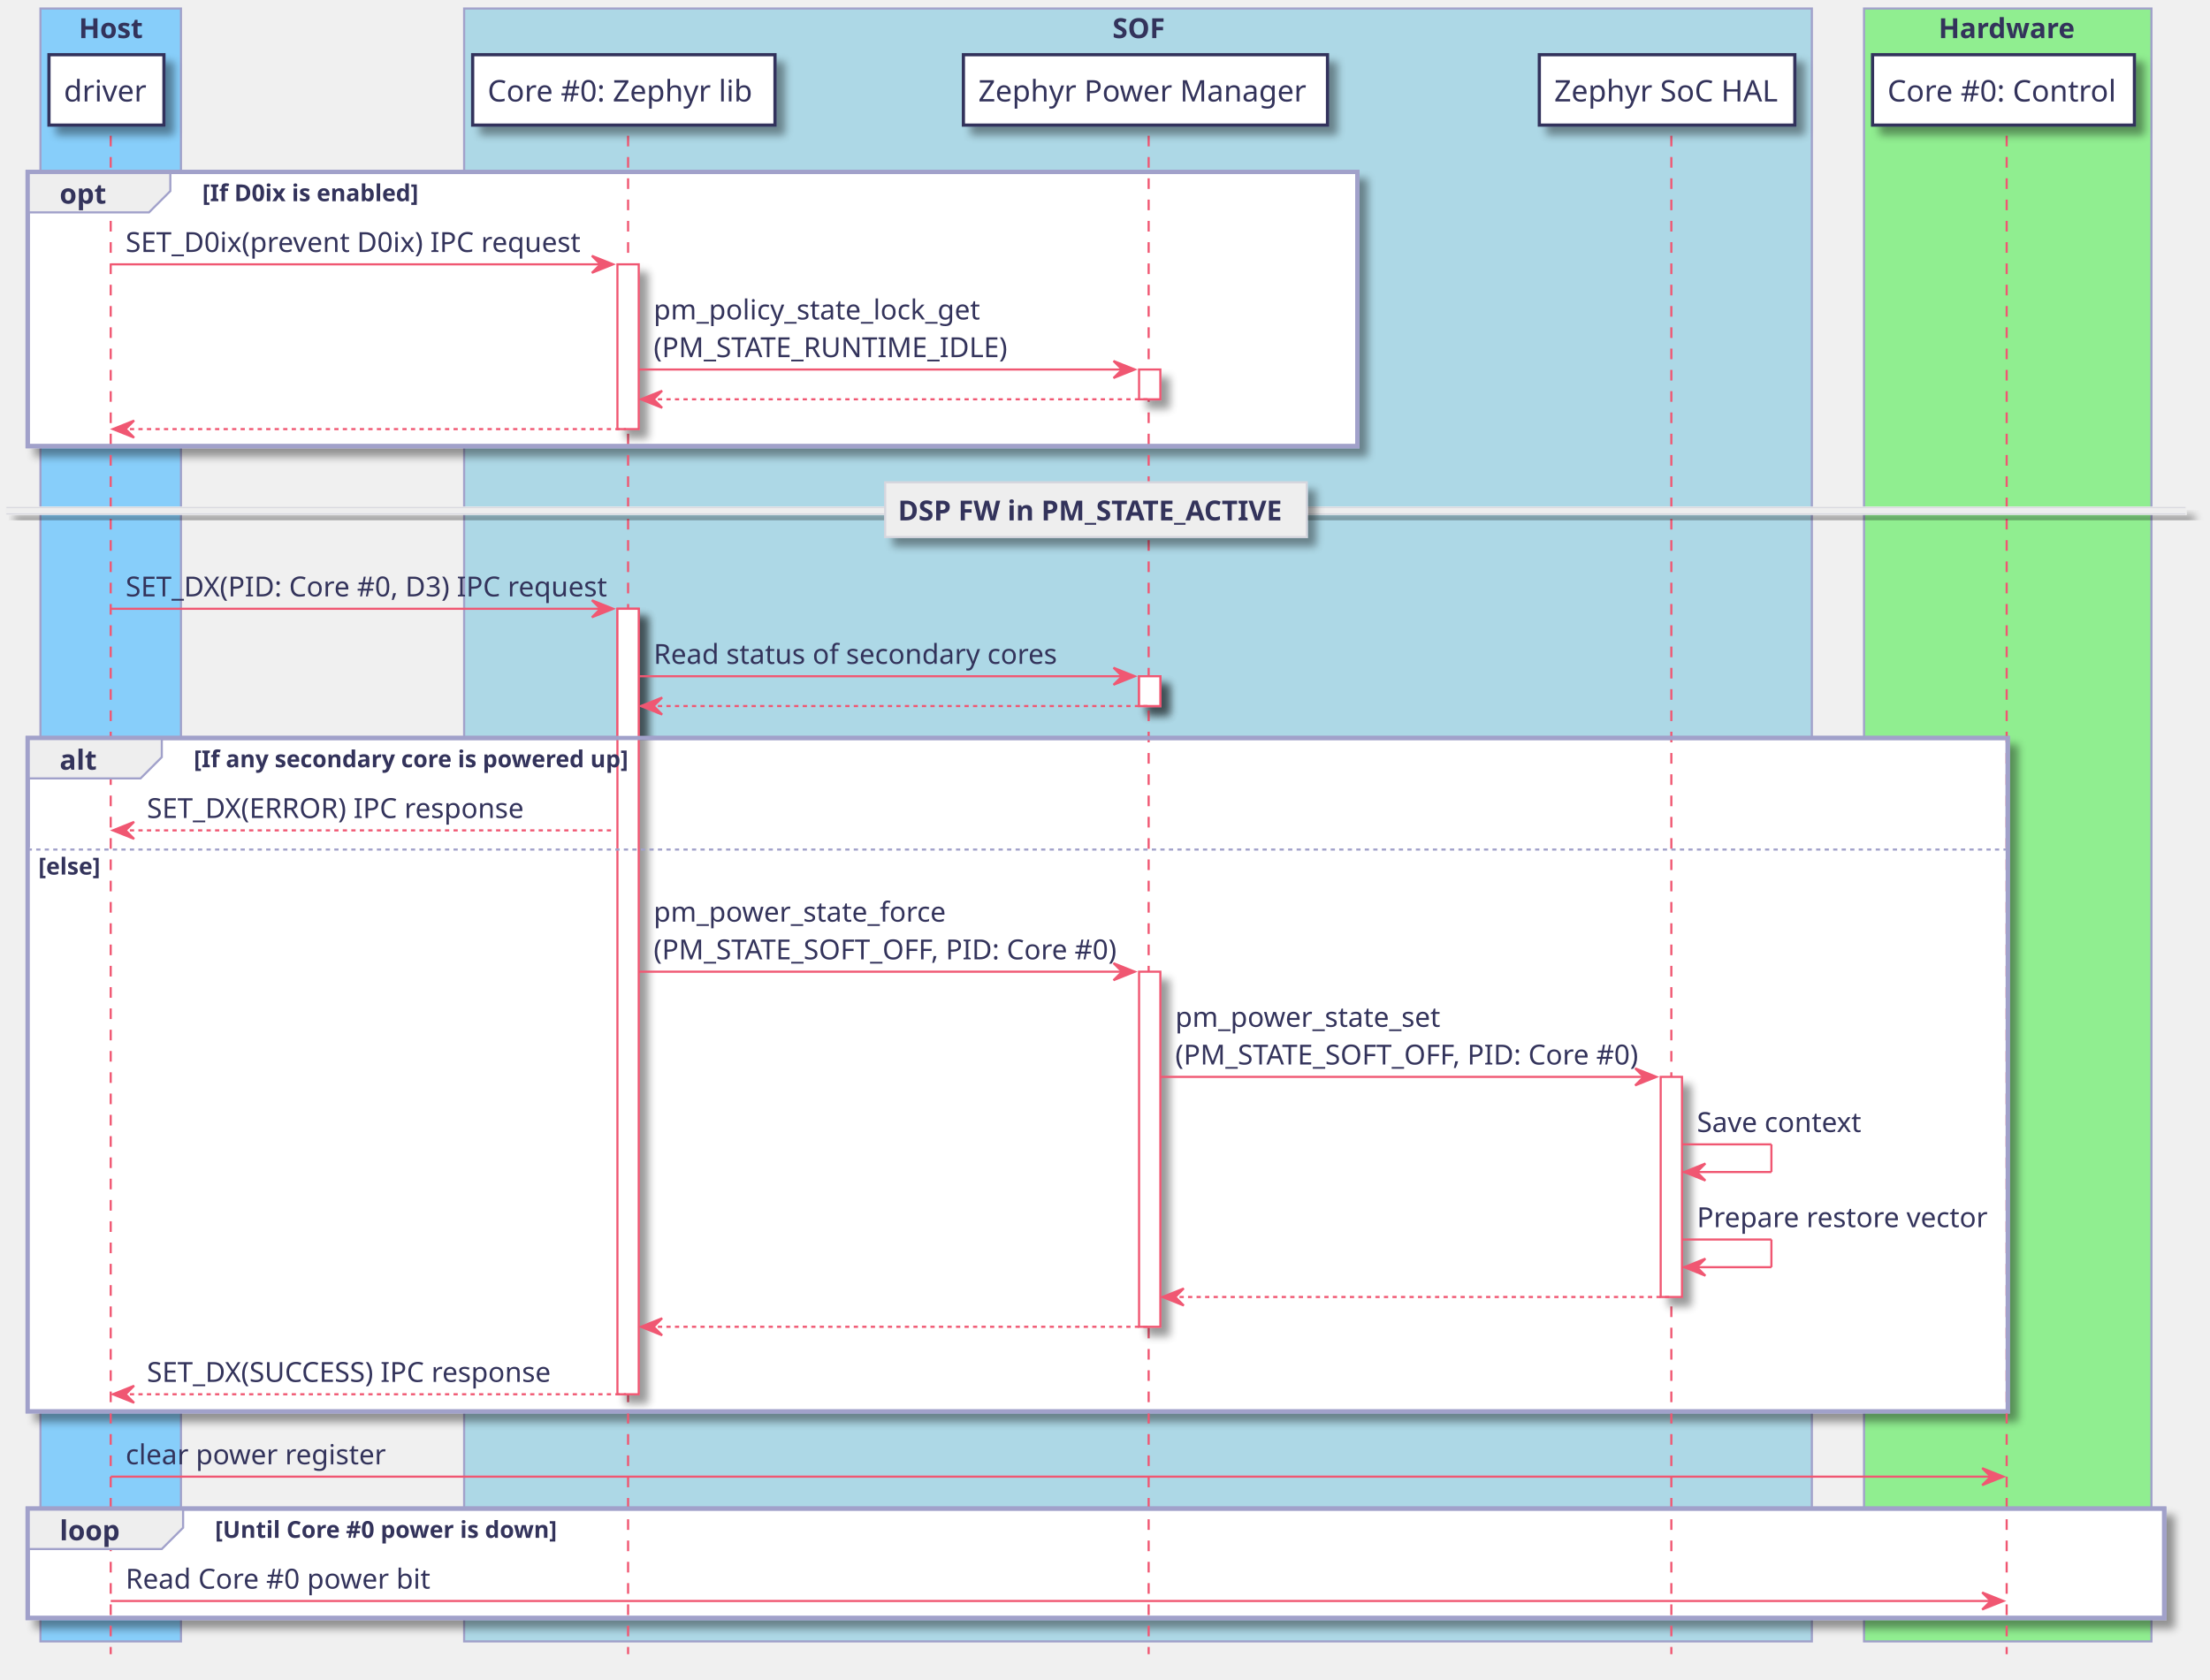
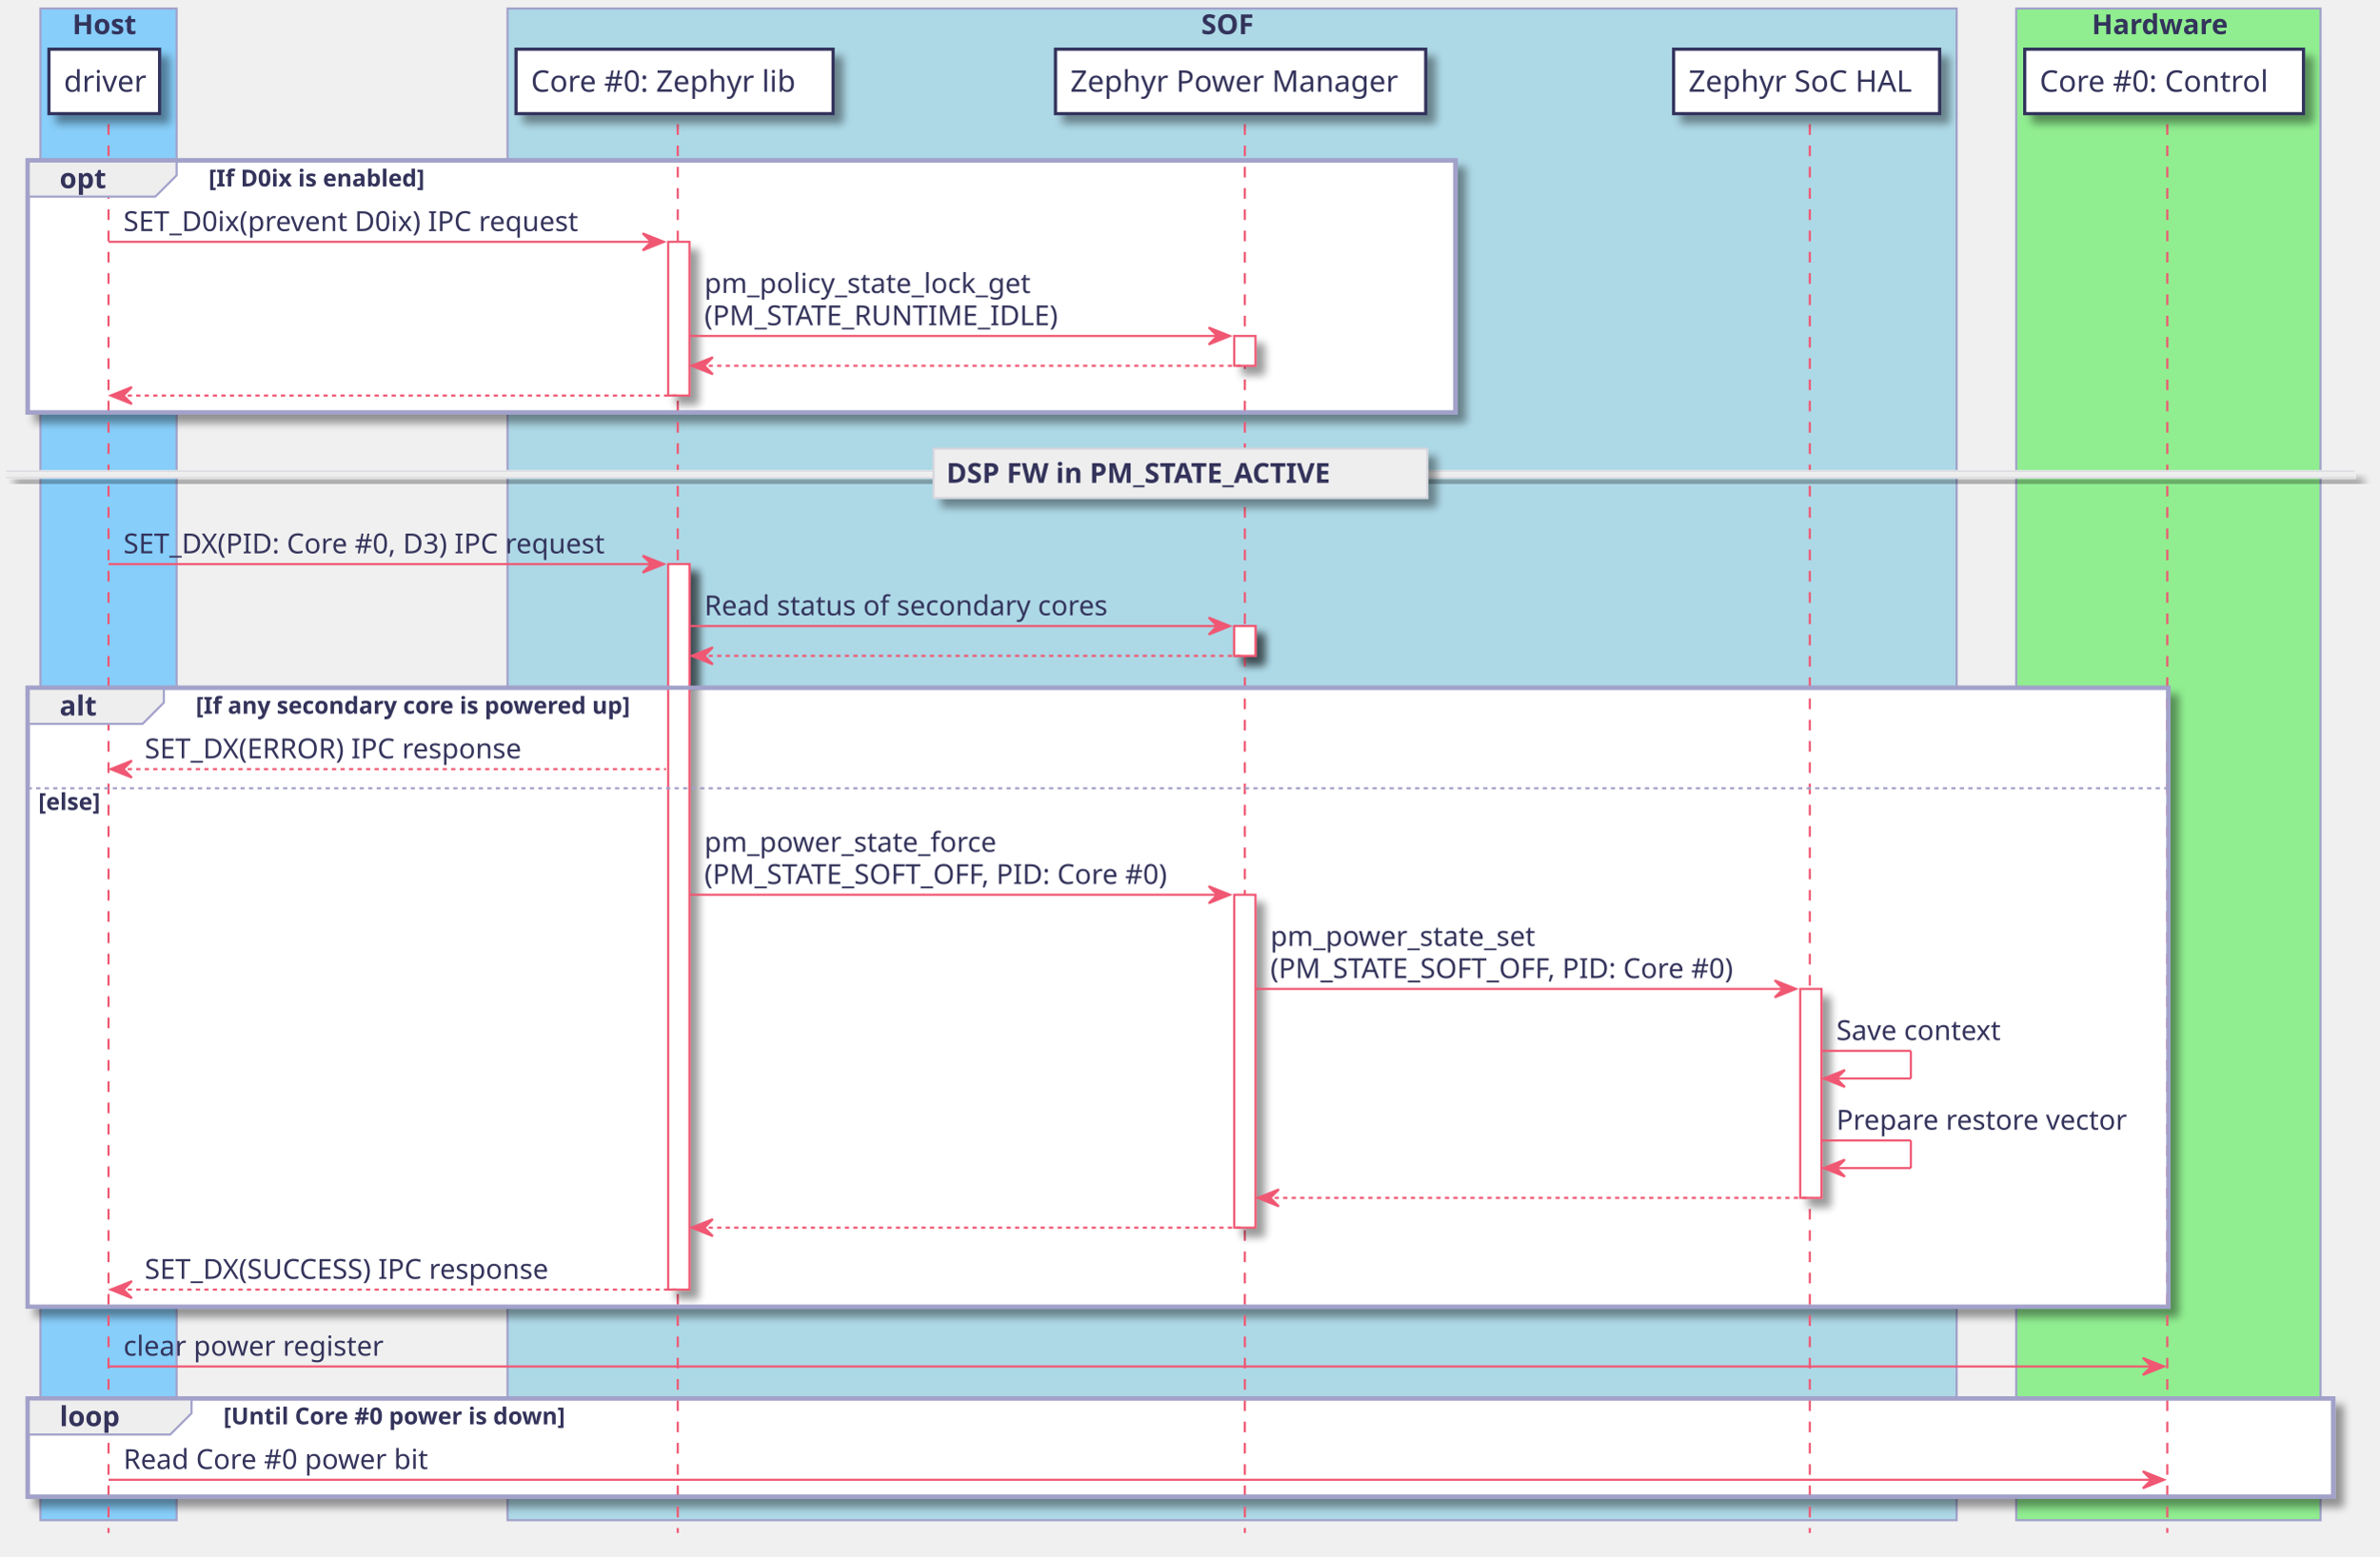
- <svg xmlns="http://www.w3.org/2000/svg" contentScriptType="application/ecmascript" contentStyleType="text/css" height="789px" preserveAspectRatio="none" style="width:1038px;height:789px;" version="1.1" viewBox="0 0 1038 789" width="1038px" zoomAndPan="magnify">
+ <svg xmlns="http://www.w3.org/2000/svg" contentScriptType="application/ecmascript" contentStyleType="text/css" height="732px" preserveAspectRatio="none" style="width:1118px;height:732px;" version="1.1" viewBox="0 0 1118 732" width="1118px" zoomAndPan="magnify">
  <defs>
    <filter height="300%" id="fa5pgr4v3s9mx" width="300%" x="-1" y="-1">
      <feGaussianBlur result="blurOut" stdDeviation="2.0" />
      <feColorMatrix in="blurOut" result="blurOut2" type="matrix" values="0 0 0 0 0 0 0 0 0 0 0 0 0 0 0 0 0 0 .4 0" />
      <feOffset dx="4.0" dy="4.0" in="blurOut2" result="blurOut3" />
      <feBlend in="SourceGraphic" in2="blurOut3" mode="normal" />
    </filter>
  </defs>
  <g>
-     <rect fill="#87CEFA" height="767.17" style="stroke: #A1A1CA; stroke-width: 1.0;" width="66" x="19" y="4" />
-     <text fill="#33335B" font-family="sans-serif" font-size="13" font-weight="bold" lengthAdjust="spacingAndGlyphs" textLength="30" x="37" y="17.897">Host</text>
-     <rect fill="#ADD8E6" height="767.17" style="stroke: #A1A1CA; stroke-width: 1.0;" width="633" x="218" y="4" />
-     <text fill="#33335B" font-family="sans-serif" font-size="13" font-weight="bold" lengthAdjust="spacingAndGlyphs" textLength="24" x="522.5" y="17.897">SOF</text>
-     <rect fill="#90EE90" height="767.17" style="stroke: #A1A1CA; stroke-width: 1.0;" width="135" x="875.5" y="4" />
-     <text fill="#33335B" font-family="sans-serif" font-size="13" font-weight="bold" lengthAdjust="spacingAndGlyphs" textLength="65" x="910.5" y="17.897">Hardware</text>
-     <rect fill="#FFFFFF" filter="url(#fa5pgr4v3s9mx)" height="77.412" style="stroke: #F05772; stroke-width: 1.0;" width="10" x="290" y="124.186" />
-     <rect fill="#FFFFFF" filter="url(#fa5pgr4v3s9mx)" height="369.042" style="stroke: #F05772; stroke-width: 1.0;" width="10" x="290" y="286.01" />
-     <rect fill="#FFFFFF" filter="url(#fa5pgr4v3s9mx)" height="14" style="stroke: #F05772; stroke-width: 1.0;" width="10" x="535" y="173.598" />
-     <rect fill="#FFFFFF" filter="url(#fa5pgr4v3s9mx)" height="14" style="stroke: #F05772; stroke-width: 1.0;" width="10" x="535" y="317.716" />
-     <rect fill="#FFFFFF" filter="url(#fa5pgr4v3s9mx)" height="166.824" style="stroke: #F05772; stroke-width: 1.0;" width="10" x="535" y="456.522" />
-     <rect fill="#FFFFFF" filter="url(#fa5pgr4v3s9mx)" height="103.412" style="stroke: #F05772; stroke-width: 1.0;" width="10" x="780" y="505.934" />
-     <rect fill="#FFFFFF" filter="url(#fa5pgr4v3s9mx)" height="128.824" style="stroke: #A1A1CA; stroke-width: 2.0;" width="624.5" x="13" y="80.774" />
-     <rect fill="#FFFFFF" filter="url(#fa5pgr4v3s9mx)" height="316.336" style="stroke: #A1A1CA; stroke-width: 2.0;" width="930" x="13" y="346.716" />
-     <rect fill="#FFFFFF" height="264.924" style="stroke: none; stroke-width: 1.0;" width="930" x="13" y="398.128" />
-     <rect fill="#FFFFFF" filter="url(#fa5pgr4v3s9mx)" height="51.412" style="stroke: #A1A1CA; stroke-width: 2.0;" width="1003.5" x="13" y="708.758" />
-     <line style="stroke: #F05772; stroke-width: 1.0; stroke-dasharray: 5.0,5.0;" x1="52" x2="52" y1="63.774" y2="777.17" />
-     <line style="stroke: #F05772; stroke-width: 1.0; stroke-dasharray: 5.0,5.0;" x1="295" x2="295" y1="63.774" y2="777.17" />
-     <line style="stroke: #F05772; stroke-width: 1.0; stroke-dasharray: 5.0,5.0;" x1="539.5" x2="539.5" y1="63.774" y2="777.17" />
-     <line style="stroke: #F05772; stroke-width: 1.0; stroke-dasharray: 5.0,5.0;" x1="785" x2="785" y1="63.774" y2="777.17" />
-     <line style="stroke: #F05772; stroke-width: 1.0; stroke-dasharray: 5.0,5.0;" x1="942.5" x2="942.5" y1="63.774" y2="777.17" />
-     <rect fill="#FFFFFF" filter="url(#fa5pgr4v3s9mx)" height="33.068" style="stroke: #33335B; stroke-width: 1.5;" width="54" x="23" y="25.706" />
-     <text fill="#33335B" font-family="sans-serif" font-size="14" lengthAdjust="spacingAndGlyphs" textLength="40" x="30" y="47.672">driver</text>
-     <rect fill="#FFFFFF" filter="url(#fa5pgr4v3s9mx)" height="33.068" style="stroke: #33335B; stroke-width: 1.5;" width="142" x="222" y="25.706" />
-     <text fill="#33335B" font-family="sans-serif" font-size="14" lengthAdjust="spacingAndGlyphs" textLength="128" x="229" y="47.672">Core #0: Zephyr lib</text>
-     <rect fill="#FFFFFF" filter="url(#fa5pgr4v3s9mx)" height="33.068" style="stroke: #33335B; stroke-width: 1.5;" width="171" x="452.5" y="25.706" />
-     <text fill="#33335B" font-family="sans-serif" font-size="14" lengthAdjust="spacingAndGlyphs" textLength="157" x="459.5" y="47.672">Zephyr Power Manager</text>
-     <rect fill="#FFFFFF" filter="url(#fa5pgr4v3s9mx)" height="33.068" style="stroke: #33335B; stroke-width: 1.5;" width="120" x="723" y="25.706" />
-     <text fill="#33335B" font-family="sans-serif" font-size="14" lengthAdjust="spacingAndGlyphs" textLength="106" x="730" y="47.672">Zephyr SoC HAL</text>
-     <rect fill="#FFFFFF" filter="url(#fa5pgr4v3s9mx)" height="33.068" style="stroke: #33335B; stroke-width: 1.5;" width="123" x="879.5" y="25.706" />
-     <text fill="#33335B" font-family="sans-serif" font-size="14" lengthAdjust="spacingAndGlyphs" textLength="109" x="886.5" y="47.672">Core #0: Control</text>
-     <rect fill="#FFFFFF" filter="url(#fa5pgr4v3s9mx)" height="77.412" style="stroke: #F05772; stroke-width: 1.0;" width="10" x="290" y="124.186" />
-     <rect fill="#FFFFFF" filter="url(#fa5pgr4v3s9mx)" height="369.042" style="stroke: #F05772; stroke-width: 1.0;" width="10" x="290" y="286.01" />
-     <rect fill="#FFFFFF" filter="url(#fa5pgr4v3s9mx)" height="14" style="stroke: #F05772; stroke-width: 1.0;" width="10" x="535" y="173.598" />
-     <rect fill="#FFFFFF" filter="url(#fa5pgr4v3s9mx)" height="14" style="stroke: #F05772; stroke-width: 1.0;" width="10" x="535" y="317.716" />
-     <rect fill="#FFFFFF" filter="url(#fa5pgr4v3s9mx)" height="166.824" style="stroke: #F05772; stroke-width: 1.0;" width="10" x="535" y="456.522" />
-     <rect fill="#FFFFFF" filter="url(#fa5pgr4v3s9mx)" height="103.412" style="stroke: #F05772; stroke-width: 1.0;" width="10" x="780" y="505.934" />
-     <path d="M13,80.774 L80,80.774 L80,89.774 L70,99.774 L13,99.774 L13,80.774 " fill="#EEEEEE" style="stroke: #A1A1CA; stroke-width: 1.0;" />
-     <rect fill="none" height="128.824" style="stroke: #A1A1CA; stroke-width: 2.0;" width="624.5" x="13" y="80.774" />
-     <text fill="#33335B" font-family="sans-serif" font-size="13" font-weight="bold" lengthAdjust="spacingAndGlyphs" textLength="22" x="28" y="95.671">opt</text>
-     <text fill="#33335B" font-family="sans-serif" font-size="11" font-weight="bold" lengthAdjust="spacingAndGlyphs" textLength="101" x="95" y="94.533">[If D0ix is enabled]</text>
-     <polygon fill="#F05772" points="278,120.186,288,124.186,278,128.186,282,124.186" style="stroke: #F05772; stroke-width: 1.0;" />
-     <line style="stroke: #F05772; stroke-width: 1.0;" x1="52" x2="284" y1="124.186" y2="124.186" />
-     <text fill="#33335B" font-family="sans-serif" font-size="13" lengthAdjust="spacingAndGlyphs" textLength="209" x="59" y="118.377">SET_D0ix(prevent D0ix) IPC request</text>
-     <polygon fill="#F05772" points="523,169.598,533,173.598,523,177.598,527,173.598" style="stroke: #F05772; stroke-width: 1.0;" />
-     <line style="stroke: #F05772; stroke-width: 1.0;" x1="300" x2="529" y1="173.598" y2="173.598" />
-     <text fill="#33335B" font-family="sans-serif" font-size="13" lengthAdjust="spacingAndGlyphs" textLength="153" x="307" y="150.083">pm_policy_state_lock_get</text>
-     <text fill="#33335B" font-family="sans-serif" font-size="13" lengthAdjust="spacingAndGlyphs" textLength="167" x="307" y="167.789">(PM_STATE_RUNTIME_IDLE)</text>
-     <polygon fill="#F05772" points="311,183.598,301,187.598,311,191.598,307,187.598" style="stroke: #F05772; stroke-width: 1.0;" />
-     <line style="stroke: #F05772; stroke-width: 1.0; stroke-dasharray: 2.0,2.0;" x1="305" x2="539" y1="187.598" y2="187.598" />
-     <polygon fill="#F05772" points="63,197.598,53,201.598,63,205.598,59,201.598" style="stroke: #F05772; stroke-width: 1.0;" />
-     <line style="stroke: #F05772; stroke-width: 1.0; stroke-dasharray: 2.0,2.0;" x1="57" x2="294" y1="201.598" y2="201.598" />
-     <rect fill="#EEEEEE" filter="url(#fa5pgr4v3s9mx)" height="3" style="stroke: #EEEEEE; stroke-width: 1.0;" width="1023.5" x="3" y="238.451" />
-     <line style="stroke: #D6D6DE; stroke-width: 0.5;" x1="3" x2="1026.5" y1="238.451" y2="238.451" />
-     <line style="stroke: #D6D6DE; stroke-width: 0.5;" x1="3" x2="1026.5" y1="241.451" y2="241.451" />
-     <rect fill="#EEEEEE" filter="url(#fa5pgr4v3s9mx)" height="25.706" style="stroke: #D6D6DE; stroke-width: 1.0;" width="198" x="415.75" y="226.598" />
-     <text fill="#33335B" font-family="sans-serif" font-size="13" font-weight="bold" lengthAdjust="spacingAndGlyphs" textLength="181" x="421.75" y="244.495">DSP FW in PM_STATE_ACTIVE</text>
-     <polygon fill="#F05772" points="278,282.01,288,286.01,278,290.01,282,286.01" style="stroke: #F05772; stroke-width: 1.0;" />
-     <line style="stroke: #F05772; stroke-width: 1.0;" x1="52" x2="284" y1="286.01" y2="286.01" />
-     <text fill="#33335B" font-family="sans-serif" font-size="13" lengthAdjust="spacingAndGlyphs" textLength="219" x="59" y="280.201">SET_DX(PID: Core #0, D3) IPC request</text>
-     <polygon fill="#F05772" points="523,313.716,533,317.716,523,321.716,527,317.716" style="stroke: #F05772; stroke-width: 1.0;" />
-     <line style="stroke: #F05772; stroke-width: 1.0;" x1="300" x2="529" y1="317.716" y2="317.716" />
-     <text fill="#33335B" font-family="sans-serif" font-size="13" lengthAdjust="spacingAndGlyphs" textLength="185" x="307" y="311.907">Read status of secondary cores</text>
-     <polygon fill="#F05772" points="311,327.716,301,331.716,311,335.716,307,331.716" style="stroke: #F05772; stroke-width: 1.0;" />
-     <line style="stroke: #F05772; stroke-width: 1.0; stroke-dasharray: 2.0,2.0;" x1="305" x2="539" y1="331.716" y2="331.716" />
-     <path d="M13,346.716 L76,346.716 L76,355.716 L66,365.716 L13,365.716 L13,346.716 " fill="#EEEEEE" style="stroke: #A1A1CA; stroke-width: 1.0;" />
-     <rect fill="none" height="316.336" style="stroke: #A1A1CA; stroke-width: 2.0;" width="930" x="13" y="346.716" />
-     <text fill="#33335B" font-family="sans-serif" font-size="13" font-weight="bold" lengthAdjust="spacingAndGlyphs" textLength="18" x="28" y="361.613">alt</text>
-     <text fill="#33335B" font-family="sans-serif" font-size="11" font-weight="bold" lengthAdjust="spacingAndGlyphs" textLength="207" x="91" y="360.475">[If any secondary core is powered up]</text>
-     <polygon fill="#F05772" points="63,386.128,53,390.128,63,394.128,59,390.128" style="stroke: #F05772; stroke-width: 1.0;" />
-     <line style="stroke: #F05772; stroke-width: 1.0; stroke-dasharray: 2.0,2.0;" x1="57" x2="289" y1="390.128" y2="390.128" />
-     <text fill="#33335B" font-family="sans-serif" font-size="13" lengthAdjust="spacingAndGlyphs" textLength="174" x="69" y="384.319">SET_DX(ERROR) IPC response</text>
-     <line style="stroke: #A1A1CA; stroke-width: 1.0; stroke-dasharray: 2.0,2.0;" x1="13" x2="943" y1="399.128" y2="399.128" />
-     <text fill="#33335B" font-family="sans-serif" font-size="11" font-weight="bold" lengthAdjust="spacingAndGlyphs" textLength="30" x="18" y="410.887">[else]</text>
-     <polygon fill="#F05772" points="523,452.522,533,456.522,523,460.522,527,456.522" style="stroke: #F05772; stroke-width: 1.0;" />
-     <line style="stroke: #F05772; stroke-width: 1.0;" x1="300" x2="529" y1="456.522" y2="456.522" />
-     <text fill="#33335B" font-family="sans-serif" font-size="13" lengthAdjust="spacingAndGlyphs" textLength="136" x="307" y="433.007">pm_power_state_force</text>
-     <text fill="#33335B" font-family="sans-serif" font-size="13" lengthAdjust="spacingAndGlyphs" textLength="216" x="307" y="450.713">(PM_STATE_SOFT_OFF, PID: Core #0)</text>
-     <polygon fill="#F05772" points="768,501.934,778,505.934,768,509.934,772,505.934" style="stroke: #F05772; stroke-width: 1.0;" />
-     <line style="stroke: #F05772; stroke-width: 1.0;" x1="545" x2="774" y1="505.934" y2="505.934" />
-     <text fill="#33335B" font-family="sans-serif" font-size="13" lengthAdjust="spacingAndGlyphs" textLength="124" x="552" y="482.419">pm_power_state_set</text>
-     <text fill="#33335B" font-family="sans-serif" font-size="13" lengthAdjust="spacingAndGlyphs" textLength="216" x="552" y="500.125">(PM_STATE_SOFT_OFF, PID: Core #0)</text>
-     <line style="stroke: #F05772; stroke-width: 1.0;" x1="790" x2="832" y1="537.64" y2="537.64" />
-     <line style="stroke: #F05772; stroke-width: 1.0;" x1="832" x2="832" y1="537.64" y2="550.64" />
-     <line style="stroke: #F05772; stroke-width: 1.0;" x1="791" x2="832" y1="550.64" y2="550.64" />
-     <polygon fill="#F05772" points="801,546.64,791,550.64,801,554.64,797,550.64" style="stroke: #F05772; stroke-width: 1.0;" />
-     <text fill="#33335B" font-family="sans-serif" font-size="13" lengthAdjust="spacingAndGlyphs" textLength="77" x="797" y="531.831">Save context</text>
-     <line style="stroke: #F05772; stroke-width: 1.0;" x1="790" x2="832" y1="582.346" y2="582.346" />
-     <line style="stroke: #F05772; stroke-width: 1.0;" x1="832" x2="832" y1="582.346" y2="595.346" />
-     <line style="stroke: #F05772; stroke-width: 1.0;" x1="791" x2="832" y1="595.346" y2="595.346" />
-     <polygon fill="#F05772" points="801,591.346,791,595.346,801,599.346,797,595.346" style="stroke: #F05772; stroke-width: 1.0;" />
-     <text fill="#33335B" font-family="sans-serif" font-size="13" lengthAdjust="spacingAndGlyphs" textLength="134" x="797" y="576.537">Prepare restore vector</text>
-     <polygon fill="#F05772" points="556,605.346,546,609.346,556,613.346,552,609.346" style="stroke: #F05772; stroke-width: 1.0;" />
-     <line style="stroke: #F05772; stroke-width: 1.0; stroke-dasharray: 2.0,2.0;" x1="550" x2="784" y1="609.346" y2="609.346" />
-     <polygon fill="#F05772" points="311,619.346,301,623.346,311,627.346,307,623.346" style="stroke: #F05772; stroke-width: 1.0;" />
-     <line style="stroke: #F05772; stroke-width: 1.0; stroke-dasharray: 2.0,2.0;" x1="305" x2="539" y1="623.346" y2="623.346" />
-     <polygon fill="#F05772" points="63,651.052,53,655.052,63,659.052,59,655.052" style="stroke: #F05772; stroke-width: 1.0;" />
-     <line style="stroke: #F05772; stroke-width: 1.0; stroke-dasharray: 2.0,2.0;" x1="57" x2="294" y1="655.052" y2="655.052" />
-     <text fill="#33335B" font-family="sans-serif" font-size="13" lengthAdjust="spacingAndGlyphs" textLength="187" x="69" y="649.243">SET_DX(SUCCESS) IPC response</text>
-     <polygon fill="#F05772" points="931,689.758,941,693.758,931,697.758,935,693.758" style="stroke: #F05772; stroke-width: 1.0;" />
-     <line style="stroke: #F05772; stroke-width: 1.0;" x1="52" x2="937" y1="693.758" y2="693.758" />
-     <text fill="#33335B" font-family="sans-serif" font-size="13" lengthAdjust="spacingAndGlyphs" textLength="118" x="59" y="687.949">clear power register</text>
-     <path d="M13,708.758 L86,708.758 L86,717.758 L76,727.758 L13,727.758 L13,708.758 " fill="#EEEEEE" style="stroke: #A1A1CA; stroke-width: 1.0;" />
-     <rect fill="none" height="51.412" style="stroke: #A1A1CA; stroke-width: 2.0;" width="1003.5" x="13" y="708.758" />
-     <text fill="#33335B" font-family="sans-serif" font-size="13" font-weight="bold" lengthAdjust="spacingAndGlyphs" textLength="28" x="28" y="723.655">loop</text>
-     <text fill="#33335B" font-family="sans-serif" font-size="11" font-weight="bold" lengthAdjust="spacingAndGlyphs" textLength="161" x="101" y="722.517">[Until Core #0 power is down]</text>
-     <polygon fill="#F05772" points="931,748.17,941,752.17,931,756.17,935,752.17" style="stroke: #F05772; stroke-width: 1.0;" />
-     <line style="stroke: #F05772; stroke-width: 1.0;" x1="52" x2="937" y1="752.17" y2="752.17" />
-     <text fill="#33335B" font-family="sans-serif" font-size="13" lengthAdjust="spacingAndGlyphs" textLength="139" x="59" y="746.361">Read Core #0 power bit</text>
+     <rect fill="#87CEFA" height="710.758" style="stroke: #A1A1CA; stroke-width: 1.0;" width="64" x="19" y="4" />
+     <text fill="#33335B" font-family="sans-serif" font-size="13" font-weight="bold" lengthAdjust="spacingAndGlyphs" textLength="34" x="34" y="16.067">Host</text>
+     <rect fill="#ADD8E6" height="710.758" style="stroke: #A1A1CA; stroke-width: 1.0;" width="681" x="238.5" y="4" />
+     <text fill="#33335B" font-family="sans-serif" font-size="13" font-weight="bold" lengthAdjust="spacingAndGlyphs" textLength="29" x="564.5" y="16.067">SOF</text>
+     <rect fill="#90EE90" height="710.758" style="stroke: #A1A1CA; stroke-width: 1.0;" width="143" x="947.5" y="4" />
+     <text fill="#33335B" font-family="sans-serif" font-size="13" font-weight="bold" lengthAdjust="spacingAndGlyphs" textLength="72" x="983" y="16.067">Hardware</text>
+     <rect fill="#FFFFFF" filter="url(#fa5pgr4v3s9mx)" height="72.266" style="stroke: #F05772; stroke-width: 1.0;" width="10" x="314" y="113.695" />
+     <rect fill="#FFFFFF" filter="url(#fa5pgr4v3s9mx)" height="341.133" style="stroke: #F05772; stroke-width: 1.0;" width="10" x="314" y="265.227" />
+     <rect fill="#FFFFFF" filter="url(#fa5pgr4v3s9mx)" height="14" style="stroke: #F05772; stroke-width: 1.0;" width="10" x="580" y="157.961" />
+     <rect fill="#FFFFFF" filter="url(#fa5pgr4v3s9mx)" height="14" style="stroke: #F05772; stroke-width: 1.0;" width="10" x="580" y="294.359" />
+     <rect fill="#FFFFFF" filter="url(#fa5pgr4v3s9mx)" height="156.531" style="stroke: #F05772; stroke-width: 1.0;" width="10" x="580" y="420.695" />
+     <rect fill="#FFFFFF" filter="url(#fa5pgr4v3s9mx)" height="98.266" style="stroke: #F05772; stroke-width: 1.0;" width="10" x="846" y="464.961" />
+     <rect fill="#FFFFFF" filter="url(#fa5pgr4v3s9mx)" height="118.531" style="stroke: #A1A1CA; stroke-width: 2.0;" width="671" x="13" y="75.43" />
+     <rect fill="#FFFFFF" filter="url(#fa5pgr4v3s9mx)" height="291" style="stroke: #A1A1CA; stroke-width: 2.0;" width="1006" x="13" y="323.359" />
+     <rect fill="#FFFFFF" height="244.734" style="stroke: none; stroke-width: 1.0;" width="1006" x="13" y="369.625" />
+     <rect fill="#FFFFFF" filter="url(#fa5pgr4v3s9mx)" height="46.266" style="stroke: #A1A1CA; stroke-width: 2.0;" width="1083.5" x="13" y="657.492" />
+     <line style="stroke: #F05772; stroke-width: 1.0; stroke-dasharray: 5.0,5.0;" x1="51" x2="51" y1="58.43" y2="720.758" />
+     <line style="stroke: #F05772; stroke-width: 1.0; stroke-dasharray: 5.0,5.0;" x1="318.5" x2="318.5" y1="58.43" y2="720.758" />
+     <line style="stroke: #F05772; stroke-width: 1.0; stroke-dasharray: 5.0,5.0;" x1="585" x2="585" y1="58.43" y2="720.758" />
+     <line style="stroke: #F05772; stroke-width: 1.0; stroke-dasharray: 5.0,5.0;" x1="850.5" x2="850.5" y1="58.43" y2="720.758" />
+     <line style="stroke: #F05772; stroke-width: 1.0; stroke-dasharray: 5.0,5.0;" x1="1018.5" x2="1018.5" y1="58.43" y2="720.758" />
+     <rect fill="#FFFFFF" filter="url(#fa5pgr4v3s9mx)" height="30.297" style="stroke: #33335B; stroke-width: 1.5;" width="52" x="23" y="23.133" />
+     <text fill="#33335B" font-family="sans-serif" font-size="14" lengthAdjust="spacingAndGlyphs" textLength="38" x="30" y="43.128">driver</text>
+     <rect fill="#FFFFFF" filter="url(#fa5pgr4v3s9mx)" height="30.297" style="stroke: #33335B; stroke-width: 1.5;" width="149" x="242.5" y="23.133" />
+     <text fill="#33335B" font-family="sans-serif" font-size="14" lengthAdjust="spacingAndGlyphs" textLength="135" x="249.5" y="43.128">Core #0: Zephyr lib</text>
+     <rect fill="#FFFFFF" filter="url(#fa5pgr4v3s9mx)" height="30.297" style="stroke: #33335B; stroke-width: 1.5;" width="174" x="496" y="23.133" />
+     <text fill="#33335B" font-family="sans-serif" font-size="14" lengthAdjust="spacingAndGlyphs" textLength="160" x="503" y="43.128">Zephyr Power Manager</text>
+     <rect fill="#FFFFFF" filter="url(#fa5pgr4v3s9mx)" height="30.297" style="stroke: #33335B; stroke-width: 1.5;" width="125" x="786.5" y="23.133" />
+     <text fill="#33335B" font-family="sans-serif" font-size="14" lengthAdjust="spacingAndGlyphs" textLength="111" x="793.5" y="43.128">Zephyr SoC HAL</text>
+     <rect fill="#FFFFFF" filter="url(#fa5pgr4v3s9mx)" height="30.297" style="stroke: #33335B; stroke-width: 1.5;" width="131" x="951.5" y="23.133" />
+     <text fill="#33335B" font-family="sans-serif" font-size="14" lengthAdjust="spacingAndGlyphs" textLength="117" x="958.5" y="43.128">Core #0: Control</text>
+     <rect fill="#FFFFFF" filter="url(#fa5pgr4v3s9mx)" height="72.266" style="stroke: #F05772; stroke-width: 1.0;" width="10" x="314" y="113.695" />
+     <rect fill="#FFFFFF" filter="url(#fa5pgr4v3s9mx)" height="341.133" style="stroke: #F05772; stroke-width: 1.0;" width="10" x="314" y="265.227" />
+     <rect fill="#FFFFFF" filter="url(#fa5pgr4v3s9mx)" height="14" style="stroke: #F05772; stroke-width: 1.0;" width="10" x="580" y="157.961" />
+     <rect fill="#FFFFFF" filter="url(#fa5pgr4v3s9mx)" height="14" style="stroke: #F05772; stroke-width: 1.0;" width="10" x="580" y="294.359" />
+     <rect fill="#FFFFFF" filter="url(#fa5pgr4v3s9mx)" height="156.531" style="stroke: #F05772; stroke-width: 1.0;" width="10" x="580" y="420.695" />
+     <rect fill="#FFFFFF" filter="url(#fa5pgr4v3s9mx)" height="98.266" style="stroke: #F05772; stroke-width: 1.0;" width="10" x="846" y="464.961" />
+     <path d="M13,75.43 L83,75.43 L83,82.43 L73,92.43 L13,92.43 L13,75.43 " fill="#EEEEEE" style="stroke: #A1A1CA; stroke-width: 1.0;" />
+     <rect fill="none" height="118.531" style="stroke: #A1A1CA; stroke-width: 2.0;" width="671" x="13" y="75.43" />
+     <text fill="#33335B" font-family="sans-serif" font-size="13" font-weight="bold" lengthAdjust="spacingAndGlyphs" textLength="25" x="28" y="88.497">opt</text>
+     <text fill="#33335B" font-family="sans-serif" font-size="11" font-weight="bold" lengthAdjust="spacingAndGlyphs" textLength="122" x="98" y="87.64">[If D0ix is enabled]</text>
+     <polygon fill="#F05772" points="302,109.695,312,113.695,302,117.695,306,113.695" style="stroke: #F05772; stroke-width: 1.0;" />
+     <line style="stroke: #F05772; stroke-width: 1.0;" x1="51" x2="308" y1="113.695" y2="113.695" />
+     <text fill="#33335B" font-family="sans-serif" font-size="13" lengthAdjust="spacingAndGlyphs" textLength="227" x="58" y="108.629">SET_D0ix(prevent D0ix) IPC request</text>
+     <polygon fill="#F05772" points="568,153.961,578,157.961,568,161.961,572,157.961" style="stroke: #F05772; stroke-width: 1.0;" />
+     <line style="stroke: #F05772; stroke-width: 1.0;" x1="324" x2="574" y1="157.961" y2="157.961" />
+     <text fill="#33335B" font-family="sans-serif" font-size="13" lengthAdjust="spacingAndGlyphs" textLength="164" x="331" y="137.762">pm_policy_state_lock_get</text>
+     <text fill="#33335B" font-family="sans-serif" font-size="13" lengthAdjust="spacingAndGlyphs" textLength="175" x="331" y="152.895">(PM_STATE_RUNTIME_IDLE)</text>
+     <polygon fill="#F05772" points="335,167.961,325,171.961,335,175.961,331,171.961" style="stroke: #F05772; stroke-width: 1.0;" />
+     <line style="stroke: #F05772; stroke-width: 1.0; stroke-dasharray: 2.0,2.0;" x1="329" x2="584" y1="171.961" y2="171.961" />
+     <polygon fill="#F05772" points="62,181.961,52,185.961,62,189.961,58,185.961" style="stroke: #F05772; stroke-width: 1.0;" />
+     <line style="stroke: #F05772; stroke-width: 1.0; stroke-dasharray: 2.0,2.0;" x1="56" x2="318" y1="185.961" y2="185.961" />
+     <rect fill="#EEEEEE" filter="url(#fa5pgr4v3s9mx)" height="3" style="stroke: #EEEEEE; stroke-width: 1.0;" width="1103.5" x="3" y="221.527" />
+     <line style="stroke: #D6D6DE; stroke-width: 0.5;" x1="3" x2="1106.5" y1="221.527" y2="221.527" />
+     <line style="stroke: #D6D6DE; stroke-width: 0.5;" x1="3" x2="1106.5" y1="224.527" y2="224.527" />
+     <rect fill="#EEEEEE" filter="url(#fa5pgr4v3s9mx)" height="23.133" style="stroke: #D6D6DE; stroke-width: 1.0;" width="232" x="438.75" y="210.961" />
+     <text fill="#33335B" font-family="sans-serif" font-size="13" font-weight="bold" lengthAdjust="spacingAndGlyphs" textLength="213" x="444.75" y="227.028">DSP FW in PM_STATE_ACTIVE</text>
+     <polygon fill="#F05772" points="302,261.227,312,265.227,302,269.227,306,265.227" style="stroke: #F05772; stroke-width: 1.0;" />
+     <line style="stroke: #F05772; stroke-width: 1.0;" x1="51" x2="308" y1="265.227" y2="265.227" />
+     <text fill="#33335B" font-family="sans-serif" font-size="13" lengthAdjust="spacingAndGlyphs" textLength="244" x="58" y="260.161">SET_DX(PID: Core #0, D3) IPC request</text>
+     <polygon fill="#F05772" points="568,290.359,578,294.359,568,298.359,572,294.359" style="stroke: #F05772; stroke-width: 1.0;" />
+     <line style="stroke: #F05772; stroke-width: 1.0;" x1="324" x2="574" y1="294.359" y2="294.359" />
+     <text fill="#33335B" font-family="sans-serif" font-size="13" lengthAdjust="spacingAndGlyphs" textLength="201" x="331" y="289.293">Read status of secondary cores</text>
+     <polygon fill="#F05772" points="335,304.359,325,308.359,335,312.359,331,308.359" style="stroke: #F05772; stroke-width: 1.0;" />
+     <line style="stroke: #F05772; stroke-width: 1.0; stroke-dasharray: 2.0,2.0;" x1="329" x2="584" y1="308.359" y2="308.359" />
+     <path d="M13,323.359 L77,323.359 L77,330.359 L67,340.359 L13,340.359 L13,323.359 " fill="#EEEEEE" style="stroke: #A1A1CA; stroke-width: 1.0;" />
+     <rect fill="none" height="291" style="stroke: #A1A1CA; stroke-width: 2.0;" width="1006" x="13" y="323.359" />
+     <text fill="#33335B" font-family="sans-serif" font-size="13" font-weight="bold" lengthAdjust="spacingAndGlyphs" textLength="19" x="28" y="336.426">alt</text>
+     <text fill="#33335B" font-family="sans-serif" font-size="11" font-weight="bold" lengthAdjust="spacingAndGlyphs" textLength="243" x="92" y="335.57">[If any secondary core is powered up]</text>
+     <polygon fill="#F05772" points="62,357.625,52,361.625,62,365.625,58,361.625" style="stroke: #F05772; stroke-width: 1.0;" />
+     <line style="stroke: #F05772; stroke-width: 1.0; stroke-dasharray: 2.0,2.0;" x1="56" x2="313" y1="361.625" y2="361.625" />
+     <text fill="#33335B" font-family="sans-serif" font-size="13" lengthAdjust="spacingAndGlyphs" textLength="188" x="68" y="356.559">SET_DX(ERROR) IPC response</text>
+     <line style="stroke: #A1A1CA; stroke-width: 1.0; stroke-dasharray: 2.0,2.0;" x1="13" x2="1019" y1="370.625" y2="370.625" />
+     <text fill="#33335B" font-family="sans-serif" font-size="11" font-weight="bold" lengthAdjust="spacingAndGlyphs" textLength="37" x="18" y="380.835">[else]</text>
+     <polygon fill="#F05772" points="568,416.695,578,420.695,568,424.695,572,420.695" style="stroke: #F05772; stroke-width: 1.0;" />
+     <line style="stroke: #F05772; stroke-width: 1.0;" x1="324" x2="574" y1="420.695" y2="420.695" />
+     <text fill="#33335B" font-family="sans-serif" font-size="13" lengthAdjust="spacingAndGlyphs" textLength="145" x="331" y="400.497">pm_power_state_force</text>
+     <text fill="#33335B" font-family="sans-serif" font-size="13" lengthAdjust="spacingAndGlyphs" textLength="237" x="331" y="415.629">(PM_STATE_SOFT_OFF, PID: Core #0)</text>
+     <polygon fill="#F05772" points="834,460.961,844,464.961,834,468.961,838,464.961" style="stroke: #F05772; stroke-width: 1.0;" />
+     <line style="stroke: #F05772; stroke-width: 1.0;" x1="590" x2="840" y1="464.961" y2="464.961" />
+     <text fill="#33335B" font-family="sans-serif" font-size="13" lengthAdjust="spacingAndGlyphs" textLength="133" x="597" y="444.762">pm_power_state_set</text>
+     <text fill="#33335B" font-family="sans-serif" font-size="13" lengthAdjust="spacingAndGlyphs" textLength="237" x="597" y="459.895">(PM_STATE_SOFT_OFF, PID: Core #0)</text>
+     <line style="stroke: #F05772; stroke-width: 1.0;" x1="856" x2="898" y1="494.094" y2="494.094" />
+     <line style="stroke: #F05772; stroke-width: 1.0;" x1="898" x2="898" y1="494.094" y2="507.094" />
+     <line style="stroke: #F05772; stroke-width: 1.0;" x1="857" x2="898" y1="507.094" y2="507.094" />
+     <polygon fill="#F05772" points="867,503.094,857,507.094,867,511.094,863,507.094" style="stroke: #F05772; stroke-width: 1.0;" />
+     <text fill="#33335B" font-family="sans-serif" font-size="13" lengthAdjust="spacingAndGlyphs" textLength="84" x="863" y="489.028">Save context</text>
+     <line style="stroke: #F05772; stroke-width: 1.0;" x1="856" x2="898" y1="536.227" y2="536.227" />
+     <line style="stroke: #F05772; stroke-width: 1.0;" x1="898" x2="898" y1="536.227" y2="549.227" />
+     <line style="stroke: #F05772; stroke-width: 1.0;" x1="857" x2="898" y1="549.227" y2="549.227" />
+     <polygon fill="#F05772" points="867,545.227,857,549.227,867,553.227,863,549.227" style="stroke: #F05772; stroke-width: 1.0;" />
+     <text fill="#33335B" font-family="sans-serif" font-size="13" lengthAdjust="spacingAndGlyphs" textLength="144" x="863" y="531.161">Prepare restore vector</text>
+     <polygon fill="#F05772" points="601,559.227,591,563.227,601,567.227,597,563.227" style="stroke: #F05772; stroke-width: 1.0;" />
+     <line style="stroke: #F05772; stroke-width: 1.0; stroke-dasharray: 2.0,2.0;" x1="595" x2="850" y1="563.227" y2="563.227" />
+     <polygon fill="#F05772" points="335,573.227,325,577.227,335,581.227,331,577.227" style="stroke: #F05772; stroke-width: 1.0;" />
+     <line style="stroke: #F05772; stroke-width: 1.0; stroke-dasharray: 2.0,2.0;" x1="329" x2="584" y1="577.227" y2="577.227" />
+     <polygon fill="#F05772" points="62,602.359,52,606.359,62,610.359,58,606.359" style="stroke: #F05772; stroke-width: 1.0;" />
+     <line style="stroke: #F05772; stroke-width: 1.0; stroke-dasharray: 2.0,2.0;" x1="56" x2="318" y1="606.359" y2="606.359" />
+     <text fill="#33335B" font-family="sans-serif" font-size="13" lengthAdjust="spacingAndGlyphs" textLength="209" x="68" y="601.293">SET_DX(SUCCESS) IPC response</text>
+     <polygon fill="#F05772" points="1007,638.492,1017,642.492,1007,646.492,1011,642.492" style="stroke: #F05772; stroke-width: 1.0;" />
+     <line style="stroke: #F05772; stroke-width: 1.0;" x1="51" x2="1013" y1="642.492" y2="642.492" />
+     <text fill="#33335B" font-family="sans-serif" font-size="13" lengthAdjust="spacingAndGlyphs" textLength="126" x="58" y="637.426">clear power register</text>
+     <path d="M13,657.492 L90,657.492 L90,664.492 L80,674.492 L13,674.492 L13,657.492 " fill="#EEEEEE" style="stroke: #A1A1CA; stroke-width: 1.0;" />
+     <rect fill="none" height="46.266" style="stroke: #A1A1CA; stroke-width: 2.0;" width="1083.5" x="13" y="657.492" />
+     <text fill="#33335B" font-family="sans-serif" font-size="13" font-weight="bold" lengthAdjust="spacingAndGlyphs" textLength="32" x="28" y="670.559">loop</text>
+     <text fill="#33335B" font-family="sans-serif" font-size="11" font-weight="bold" lengthAdjust="spacingAndGlyphs" textLength="193" x="105" y="669.703">[Until Core #0 power is down]</text>
+     <polygon fill="#F05772" points="1007,691.758,1017,695.758,1007,699.758,1011,695.758" style="stroke: #F05772; stroke-width: 1.0;" />
+     <line style="stroke: #F05772; stroke-width: 1.0;" x1="51" x2="1013" y1="695.758" y2="695.758" />
+     <text fill="#33335B" font-family="sans-serif" font-size="13" lengthAdjust="spacingAndGlyphs" textLength="151" x="58" y="690.692">Read Core #0 power bit</text>
  </g>
</svg>
